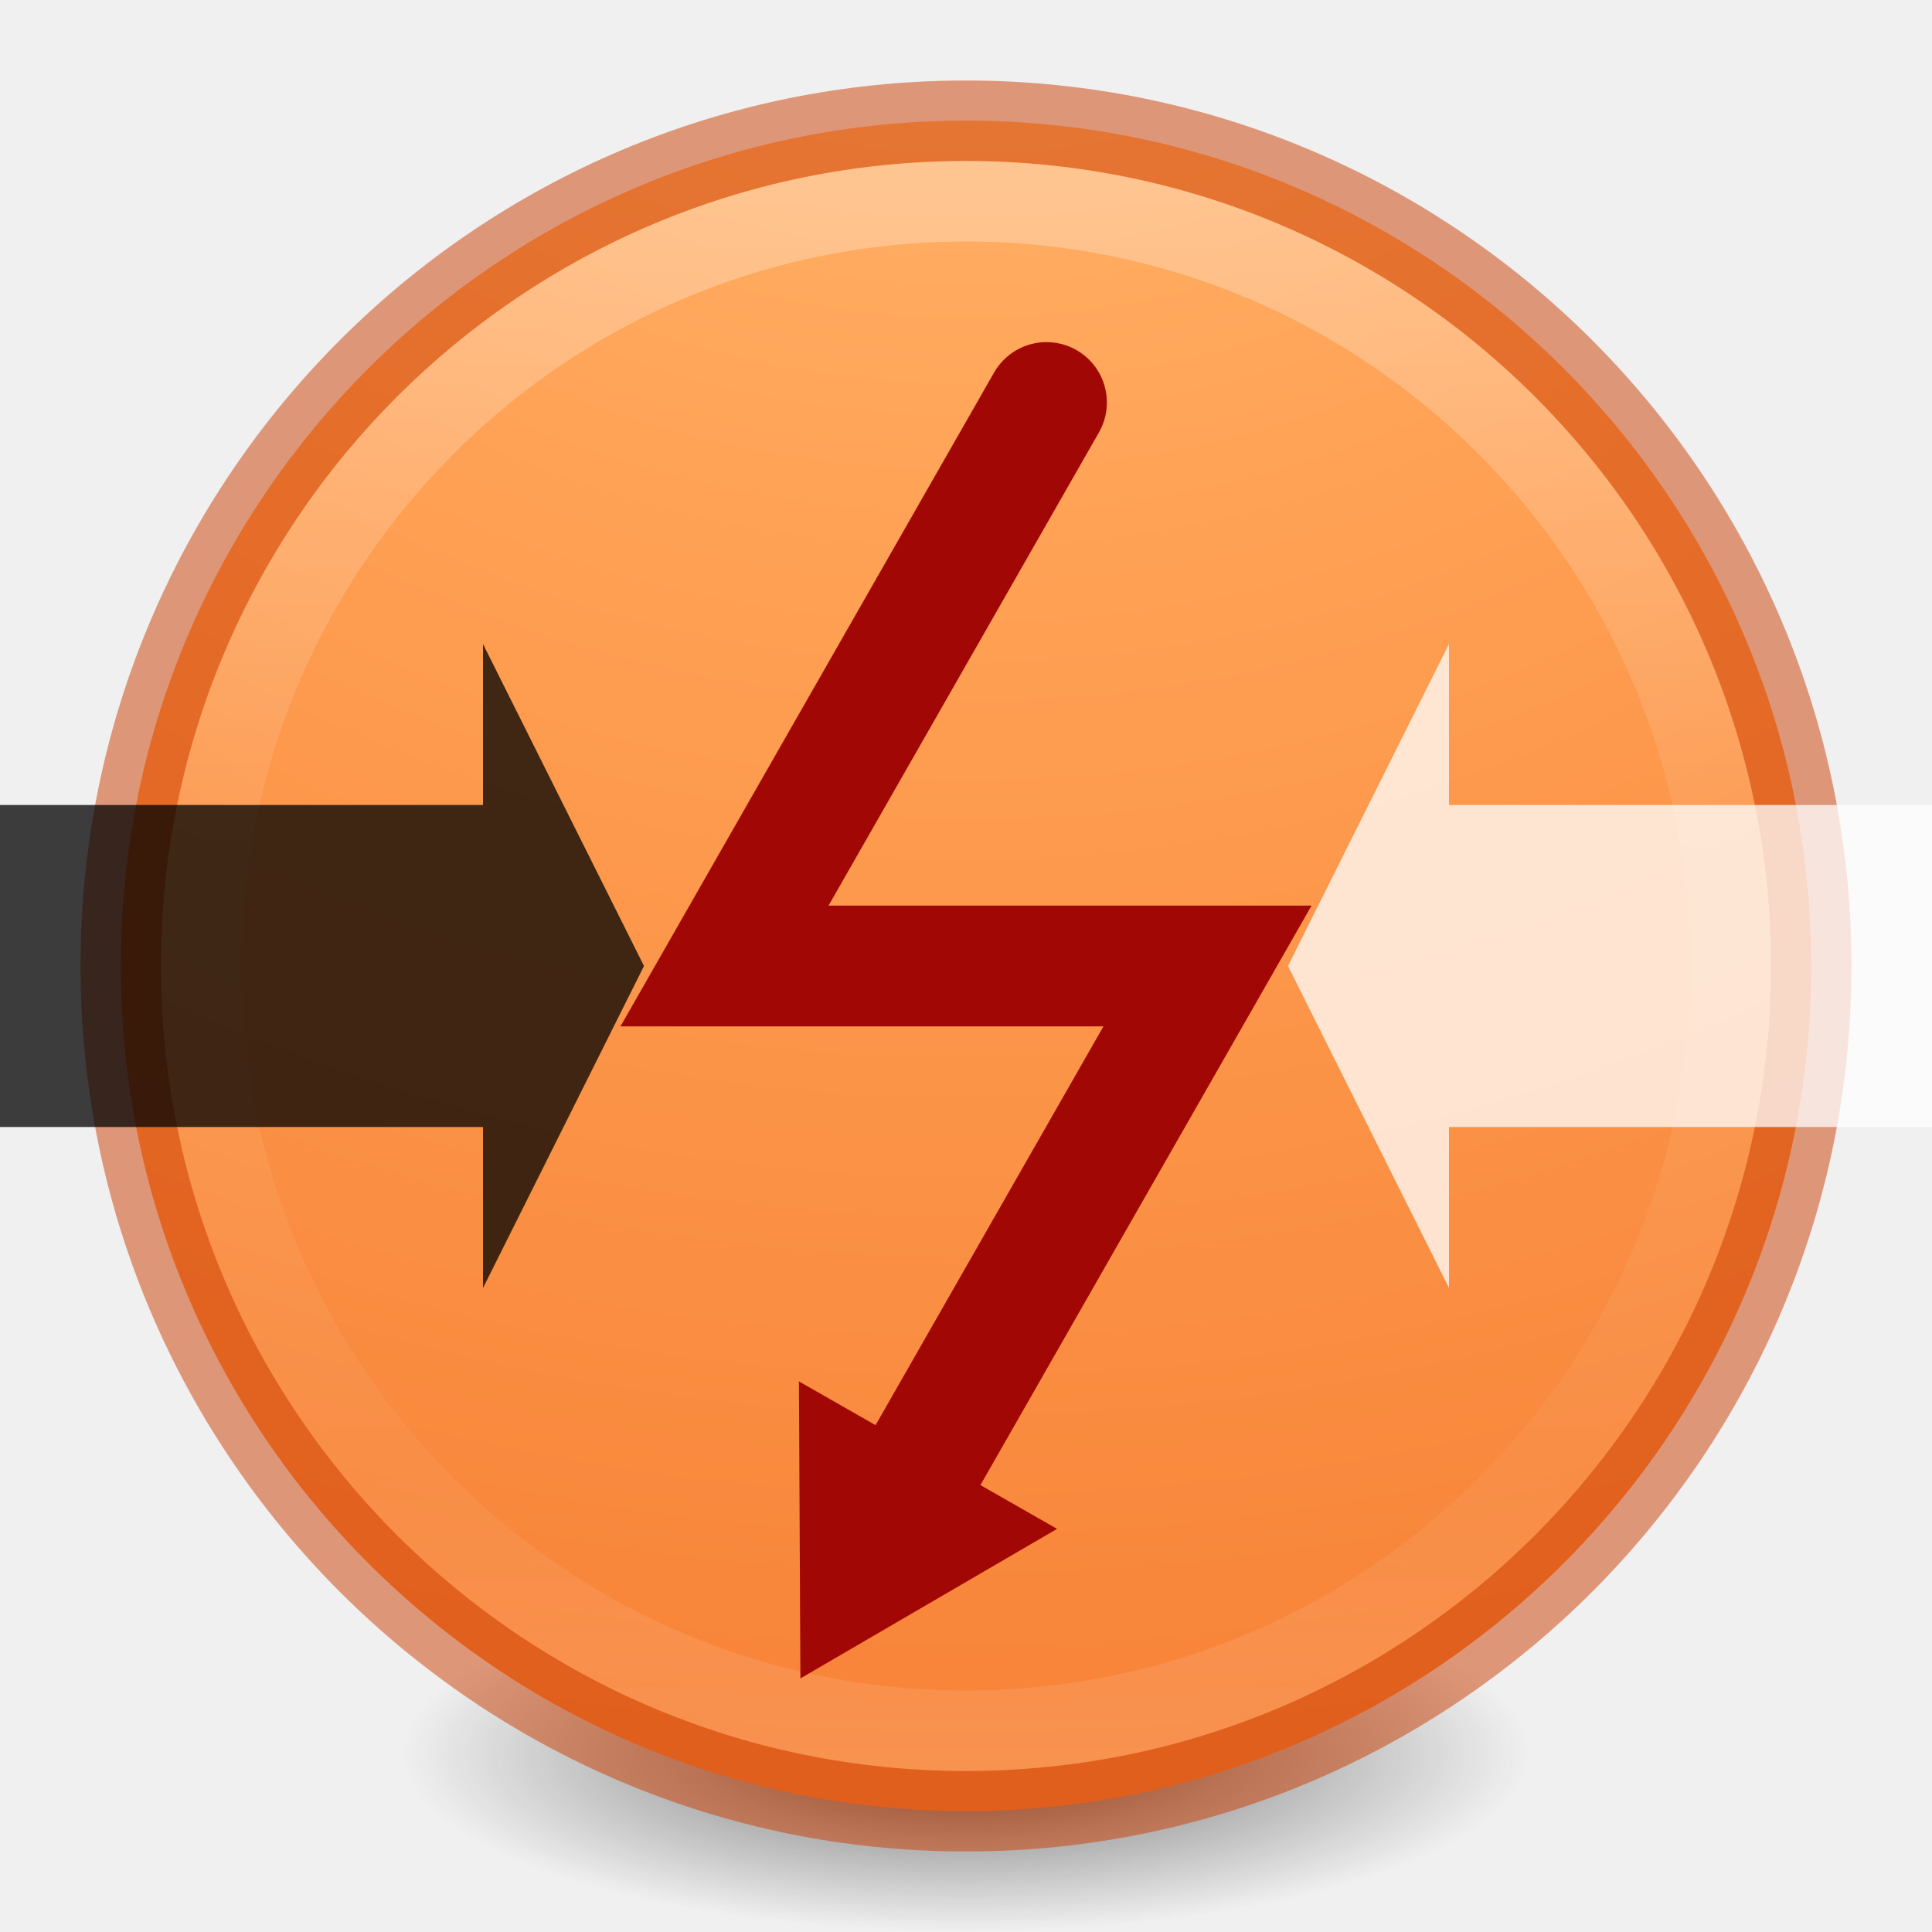
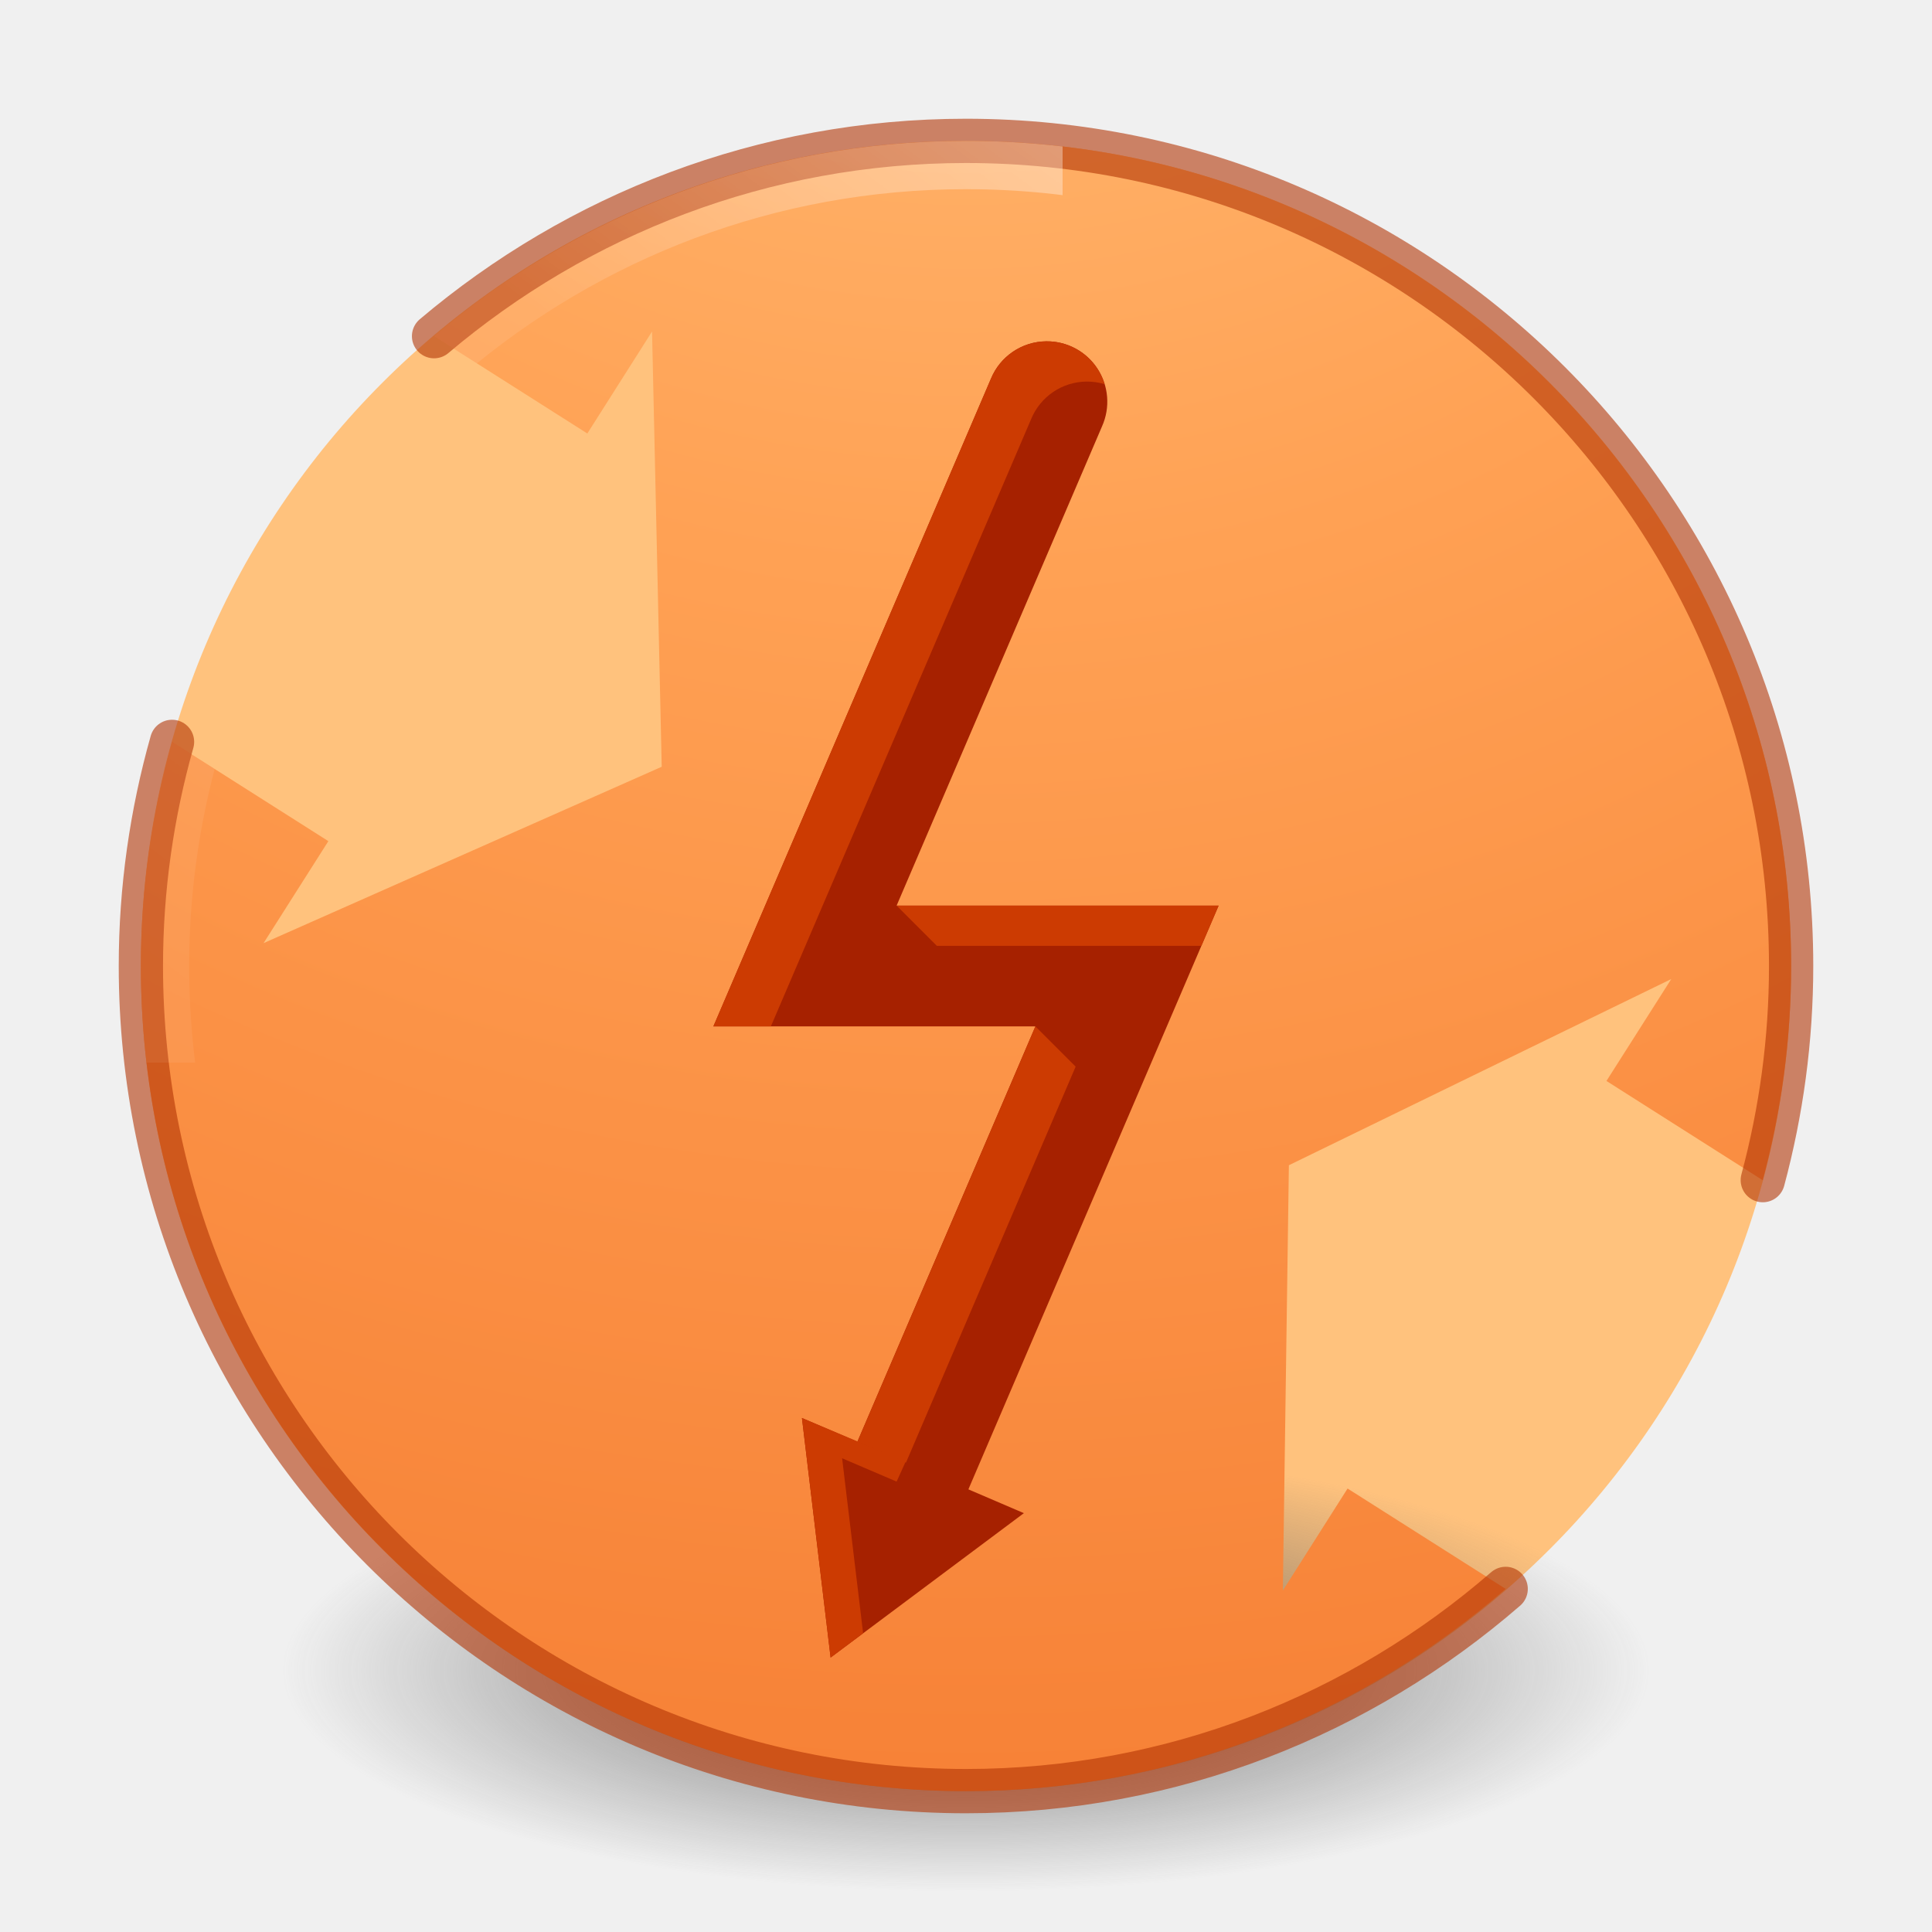
- <svg xmlns="http://www.w3.org/2000/svg" xmlns:xlink="http://www.w3.org/1999/xlink" version="1.1" width="24" height="24" id="svg4505">
-   <defs id="defs4507">
-     <linearGradient id="linearGradient3820-7-2-2">
-       <stop id="stop3822-2-6-36" style="stop-color:#3d3d3d;stop-opacity:1" offset="0" />
-       <stop id="stop3864-8-7-6" style="stop-color:#686868;stop-opacity:0.498" offset="0.5" />
-       <stop id="stop3824-1-2-4" style="stop-color:#686868;stop-opacity:0" offset="1" />
+ <svg xmlns="http://www.w3.org/2000/svg" xmlns:xlink="http://www.w3.org/1999/xlink" id="svg4031" height="24" width="24" version="1.1">
+   <defs id="defs4033">
+     <linearGradient id="linearGradient950">
+       <stop offset="0" style="stop-color:#ffffff;stop-opacity:1" id="stop942" />
+       <stop offset="0.333" style="stop-color:#ffffff;stop-opacity:0.235" id="stop944" />
+       <stop offset="0.906" style="stop-color:#ffffff;stop-opacity:0.157" id="stop946" />
+       <stop offset="1" style="stop-color:#ffffff;stop-opacity:0.392" id="stop948" />
    </linearGradient>
-     <linearGradient id="linearGradient4011">
-       <stop id="stop4013" style="stop-color:#ffffff;stop-opacity:1" offset="0" />
-       <stop id="stop4015" style="stop-color:#ffffff;stop-opacity:0.235" offset="0.508" />
-       <stop id="stop4017" style="stop-color:#ffffff;stop-opacity:0.157" offset="0.835" />
-       <stop id="stop4019" style="stop-color:#ffffff;stop-opacity:0.392" offset="1" />
+     <linearGradient id="linearGradient3820-7-2-1">
+       <stop offset="0" style="stop-color:#3d3d3d;stop-opacity:1" id="stop3822-2-6-3" />
+       <stop offset="0.5" style="stop-color:#686868;stop-opacity:0.498" id="stop3864-8-7-7" />
+       <stop offset="1" style="stop-color:#686868;stop-opacity:0" id="stop3824-1-2-5" />
    </linearGradient>
+     <radialGradient gradientTransform="matrix(0.1354169,0,0,0.04381136,-1.427536,36.59361)" gradientUnits="userSpaceOnUse" xlink:href="#linearGradient3820-7-2-1" id="radialGradient3018" fy="186.171" fx="99.157" r="62.769" cy="186.171" cx="99.157" />
+     <linearGradient id="linearGradient4011-7">
+       <stop offset="0" style="stop-color:#ffffff;stop-opacity:1" id="stop4013-4" />
+       <stop offset="0.508" style="stop-color:#ffffff;stop-opacity:0.235" id="stop4015-61" />
+       <stop offset="0.835" style="stop-color:#ffffff;stop-opacity:0.157" id="stop4017-2" />
+       <stop offset="1" style="stop-color:#ffffff;stop-opacity:0.392" id="stop4019-2" />
+     </linearGradient>
+     <linearGradient id="linearGradient8838-4">
+       <stop offset="0" style="stop-color:#000000;stop-opacity:1" id="stop8840-4" />
+       <stop offset="1" style="stop-color:#000000;stop-opacity:0" id="stop8842-8" />
+     </linearGradient>
+     <linearGradient gradientTransform="matrix(0.5135135,0,0,0.5135135,-0.836132,22.97872)" gradientUnits="userSpaceOnUse" xlink:href="#linearGradient4011-7" id="linearGradient3741" y2="42.884" x2="71.204" y1="7.831" x1="71.204" />
+     <radialGradient gradientTransform="matrix(1.129412,0,0,0.2823525,-34.72941,43.69412)" gradientUnits="userSpaceOnUse" xlink:href="#linearGradient8838-4" id="radialGradient3748" fy="4.625" fx="62.625" r="10.625" cy="4.625" cx="62.625" />
    <linearGradient id="linearGradient4632-92-3-0-8-1-6-6">
-       <stop id="stop4634-68-8-0-2-9-1-1" style="stop-color:#fafafa;stop-opacity:1" offset="0" />
-       <stop id="stop4636-8-21-7-1-4-9-4" style="stop-color:#e1e1e1;stop-opacity:1" offset="1" />
+       <stop offset="0" style="stop-color:#fafafa;stop-opacity:1" id="stop4634-68-8-0-2-9-1-1" />
+       <stop offset="1" style="stop-color:#e1e1e1;stop-opacity:1" id="stop4636-8-21-7-1-4-9-4" />
    </linearGradient>
-     <linearGradient id="linearGradient3104-8-8-97-4-6-2-0-1-4-0-5-8-3-9-1-4">
-       <stop id="stop3106-5-4-3-5-0-1-61-9-2-7-3-3-2-6-9-2" style="stop-color:#000000;stop-opacity:0.322" offset="0" />
-       <stop id="stop3108-4-3-7-8-2-4-01-9-9-0-6-4-3-7-7-3" style="stop-color:#000000;stop-opacity:0.278" offset="1" />
+     <radialGradient xlink:href="#linearGradient4632-92-3-0-8-1-6-6" id="radialGradient3398" gradientUnits="userSpaceOnUse" gradientTransform="matrix(0,1.218944,-1.289497,-3.3177771e-8,46.89601,18.35099)" cx="6.275" cy="8.45" fx="6.275" fy="8.45" r="20" />
+     <linearGradient xlink:href="#linearGradient3104-8-8-97-4-6-2-0-1-4-0-5-8-3-9-1" id="linearGradient4200-6" gradientUnits="userSpaceOnUse" gradientTransform="matrix(0.8074983,0,0,0.833744,113.0116,-2.35899)" x1="-95.838" y1="54.2" x2="-95.838" y2="5.176" />
+     <linearGradient id="linearGradient3104-8-8-97-4-6-2-0-1-4-0-5-8-3-9-1">
+       <stop offset="0" style="stop-color:#000000;stop-opacity:0.322" id="stop3106-5-4-3-5-0-1-61-9-2-7-3-3-2-6-9" />
+       <stop offset="1" style="stop-color:#000000;stop-opacity:0.278" id="stop3108-4-3-7-8-2-4-01-9-9-0-6-4-3-7-7" />
    </linearGradient>
-     <linearGradient gradientTransform="matrix(0.7756246,0,0,0.7756249,-43.98157,-9.614261)" gradientUnits="userSpaceOnUse" xlink:href="#linearGradient4806-9" id="linearGradient3097" y2="40.496" x2="71.204" y1="15.369" x1="71.204" />
-     <linearGradient id="linearGradient4806-9">
-       <stop offset="0" style="stop-color:#ffffff;stop-opacity:1" id="stop4808-49" />
-       <stop offset="0.424" style="stop-color:#ffffff;stop-opacity:0.235" id="stop4810-05" />
-       <stop offset="0.821" style="stop-color:#ffffff;stop-opacity:0.157" id="stop4812-6" />
-       <stop offset="1" style="stop-color:#ffffff;stop-opacity:0.392" id="stop4814-7" />
+     <linearGradient id="linearGradient2867-449-88-871-390-598-476-591-434-148-57-177-3-8-8">
+       <stop id="stop3750-8-9-0" style="stop-color:#ffc27d;stop-opacity:1" offset="0" />
+       <stop id="stop3752-3-2-2" style="stop-color:#ffa154;stop-opacity:1" offset="0.262" />
+       <stop id="stop3754-7-2-2" style="stop-color:#f37329;stop-opacity:1" offset="0.705" />
+       <stop id="stop3756-9-3-05" style="stop-color:#273445;stop-opacity:1" offset="1" />
    </linearGradient>
-     <radialGradient gradientTransform="matrix(0.1115198,0,0,0.03548359,0.942029,15.16673)" gradientUnits="userSpaceOnUse" xlink:href="#linearGradient3820-7-2-2" id="radialGradient3108" fy="186.171" fx="99.157" r="62.769" cy="186.171" cx="99.157" />
-     <linearGradient x1="71.204" y1="7.831" x2="71.204" y2="42.884" id="linearGradient3364-8" xlink:href="#linearGradient4011" gradientUnits="userSpaceOnUse" gradientTransform="matrix(0.2162162,0,0,0.2162162,2.990049,13.01735)" />
-     <radialGradient cx="6.275" cy="8.45" r="20" fx="6.275" fy="8.45" id="radialGradient3370-2" xlink:href="#linearGradient4632-92-3-0-8-1-6-6" gradientUnits="userSpaceOnUse" gradientTransform="matrix(0,0.5485247,-0.5802737,-1.4929998e-8,23.4032,10.55795)" />
-     <linearGradient x1="-95.838" y1="54.2" x2="-95.838" y2="5.176" id="linearGradient3373-2-5" xlink:href="#linearGradient3104-8-8-97-4-6-2-0-1-4-0-5-8-3-9-1-4" gradientUnits="userSpaceOnUse" gradientTransform="matrix(0.5383322,0,0,0.5558293,33.38199,-4.173296)" />
-     <linearGradient id="linearGradient2867-449-88-871-390-598-476-591-434-148-57-177-3-8-8">
-       <stop offset="0" style="stop-color:#ffc27d;stop-opacity:1" id="stop3750-8-9-0" />
-       <stop offset="0.262" style="stop-color:#ffa154;stop-opacity:1" id="stop3752-3-2-2" />
-       <stop offset="0.705" style="stop-color:#f37329;stop-opacity:1" id="stop3754-7-2-2-9" />
-       <stop offset="1" style="stop-color:#273445;stop-opacity:1" id="stop3756-9-3-05" />
+     <linearGradient id="linearGradient4011-8">
+       <stop id="stop4013-9" style="stop-color:#ffffff;stop-opacity:1" offset="0" />
+       <stop id="stop4015-2" style="stop-color:#ffffff;stop-opacity:0.235" offset="0.508" />
+       <stop id="stop4017-28" style="stop-color:#ffffff;stop-opacity:0.157" offset="0.835" />
+       <stop id="stop4019-23" style="stop-color:#ffffff;stop-opacity:0.392" offset="1" />
    </linearGradient>
-     <radialGradient gradientTransform="matrix(0,2.560977,-2.709208,-6.9705848e-8,34.89223,-9.508867)" gradientUnits="userSpaceOnUse" xlink:href="#linearGradient2867-449-88-871-390-598-476-591-434-148-57-177-3-8-8" id="radialGradient3386" fy="8.45" fx="1.198" r="20" cy="8.45" cx="1.198" />
+     <linearGradient y2="44.341" x2="71.204" y1="6.238" x1="71.204" gradientTransform="matrix(1.054054,0,0,1.054054,-51.611,-2.727901)" gradientUnits="userSpaceOnUse" id="linearGradient3540" xlink:href="#linearGradient4011-8" />
+     <radialGradient r="20" fy="8.45" fx="1.198" cy="8.45" cx="1.198" gradientTransform="matrix(0,2.500001,-2.644703,-6.8046185e-8,34.34718,15.00525)" gradientUnits="userSpaceOnUse" id="radialGradient3543" xlink:href="#linearGradient2867-449-88-871-390-598-476-591-434-148-57-177-3-8-8" />
    <marker orient="auto" refY="0" refX="0" id="TriangleOutS" style="overflow:visible">
-       <path id="path4345" d="m 5.77,0 -8.65,5 0,-10 8.65,5 z" style="fill:#a10705;fill-opacity:1;fill-rule:evenodd;stroke:#a10705;stroke-width:1pt;stroke-opacity:1" transform="scale(0.2,0.2)" />
+       <path id="path4345" d="M 5.77,0 -2.88,5 V -5 Z" style="fill:#a10705;fill-opacity:1;fill-rule:evenodd;stroke:#a10705;stroke-width:1pt;stroke-opacity:1" transform="scale(0.2)" />
    </marker>
+     <linearGradient xlink:href="#linearGradient950" id="linearGradient940" x1="36" y1="8" x2="12" y2="40" gradientUnits="userSpaceOnUse" />
+     <radialGradient xlink:href="#linearGradient2867-449-88-871-390-598-476-591-434-148-57-177-3-8-8" id="radialGradient960" gradientUnits="userSpaceOnUse" gradientTransform="matrix(0,5.000002,-5.289406,-1.3609237e-7,68.69436,-17.9895)" cx="1.198" cy="8.45" fx="1.198" fy="8.45" r="20" />
+     <mask maskUnits="userSpaceOnUse" id="mask956">
+       <path id="path958" d="m 24,3.5 c -5.037,0 -9.646,1.831 -13.217,4.852 l 3.809,2.418 1.607,-2.533 0.24,10.814 -9.891,4.381 1.609,-2.533 -3.885,-2.467 C 3.773,20.203 3.5,22.069 3.5,24 c 0,11.311 9.189,20.5 20.5,20.5 5.129,0 9.811,-1.903 13.408,-5.023 l -3.928,-2.494 -1.607,2.533 0.15,-10.566 9.5,-4.627 -1.609,2.531 3.883,2.467 C 44.253,27.623 44.5,25.84 44.5,24 44.5,12.689 35.311,3.5 24,3.5 Z" style="color:#000000;display:inline;overflow:visible;visibility:visible;fill:url(#radialGradient960);fill-opacity:1;fill-rule:nonzero;stroke:none;stroke-width:1;marker:none;enable-background:accumulate" />
+     </mask>
  </defs>
-   <path style="fill:url(#radialGradient3108);fill-opacity:1;stroke:none" id="path3818-0-2-5" d="m 19,21.773 a 7,2.227 0 0 1 -14,0 7,2.227 0 1 1 14,0 z" />
-   <path d="M 12,1.498 C 6.206,1.498 1.5,6.204 1.5,11.998 c 0,5.794 4.706,10.5 10.5,10.5 5.794,0 10.5,-4.706 10.5,-10.5 C 22.5,6.204 17.794,1.498 12,1.498 Z" id="path2555-72" style="color:#000000;display:inline;overflow:visible;visibility:visible;fill:url(#radialGradient3386);fill-opacity:1;fill-rule:nonzero;stroke:none;stroke-width:1;marker:none;enable-background:accumulate" />
-   <path style="color:#000000;clip-rule:nonzero;display:inline;overflow:visible;visibility:visible;opacity:0.5;isolation:auto;mix-blend-mode:normal;color-interpolation:sRGB;color-interpolation-filters:linearRGB;solid-color:#000000;solid-opacity:1;fill:none;fill-opacity:0;fill-rule:nonzero;stroke:#cc3b02;stroke-width:1;stroke-linecap:round;stroke-linejoin:round;stroke-miterlimit:4;stroke-dasharray:none;stroke-dashoffset:0;stroke-opacity:1;marker:none;color-rendering:auto;image-rendering:auto;shape-rendering:auto;text-rendering:auto;enable-background:accumulate" id="path2555-7-1-7" d="M 12,1.5 C 6.206,1.5 1.5,6.206 1.5,12 1.5,17.794 6.206,22.5 12,22.5 17.794,22.5 22.5,17.794 22.5,12 22.5,6.206 17.794,1.5 12,1.5 Z" />
-   <path style="color:#000000;display:inline;overflow:visible;visibility:visible;opacity:0.3;fill:none;stroke:url(#linearGradient3097);stroke-width:1;stroke-linecap:round;stroke-linejoin:round;stroke-miterlimit:4;stroke-dasharray:none;stroke-dashoffset:0;stroke-opacity:1;marker:none;enable-background:accumulate" id="path3421" d="m 21.5,12 c 0,5.247 -4.253,9.5 -9.5,9.5 -5.247,0 -9.5,-4.253 -9.5,-9.5 0,-5.247 4.253,-9.5 9.5,-9.5 5.247,0 9.5,4.253 9.5,9.5 z" />
-   <path style="opacity:0.75;fill:#000000;fill-opacity:1;fill-rule:evenodd;stroke:none;stroke-width:1px;stroke-linecap:butt;stroke-linejoin:miter;stroke-opacity:1" d="m 8,12 -2,-4 0,2 -6,0 0,4 6,0 0,2 z" id="path4183" />
-   <path style="opacity:0.75;fill:#ffffff;fill-opacity:1;fill-rule:evenodd;stroke:none;stroke-width:1px;stroke-linecap:butt;stroke-linejoin:miter;stroke-opacity:1" d="m 16,12 2,-4 0,2 6,0 0,4 -6,0 0,2" id="path4185" />
-   <path style="fill:none;fill-rule:evenodd;stroke:#a10705;stroke-width:1.5;stroke-linecap:round;stroke-linejoin:miter;stroke-miterlimit:4;stroke-dasharray:none;stroke-opacity:1;marker-end:url(#TriangleOutS)" d="m 13,5 -4,7 6,0 -4,7" id="path4191" />
+   <g id="layer1" style="display:none" transform="translate(0,-24)">
+     <rect style="opacity:0.354;fill:#3c5b96;fill-opacity:0.353;fill-rule:evenodd;stroke:none;stroke-width:1;stroke-linecap:round;stroke-linejoin:round;stroke-miterlimit:4;stroke-dasharray:none;stroke-dashoffset:0;stroke-opacity:0.608;paint-order:markers fill stroke" id="rect892" width="24" height="24" x="0" y="24" rx="0.118" ry="0.13" />
+   </g>
+   <g id="layer2" transform="translate(0,-24)">
+     <circle style="opacity:1;fill:#ffc27d;fill-opacity:1;stroke:none;stroke-width:5.123;stroke-linecap:round;stroke-linejoin:round;stroke-miterlimit:4;stroke-dasharray:none;stroke-opacity:1" id="path899" cx="12" cy="36" r="10.25" />
+     <path style="fill:url(#radialGradient3018);fill-opacity:1;stroke:none;stroke-width:1" id="path3818-0-5" d="m 20.5,44.75 a 8.5,2.75 0 1 1 -17,0 8.5,2.75 0 1 1 17,0 z" />
+     <path style="color:#000000;display:inline;overflow:visible;visibility:visible;fill:url(#radialGradient3543);fill-opacity:1;fill-rule:nonzero;stroke:none;stroke-width:1;marker:none;enable-background:accumulate" d="m 12,25.75 c -2.519,0 -4.823,0.916 -6.608,2.426 l 1.904,1.209 0.804,-1.267 0.12,5.407 L 3.274,35.716 4.079,34.449 2.137,33.216 C 1.887,34.102 1.75,35.035 1.75,36 c 0,5.656 4.594,10.25 10.25,10.25 2.565,0 4.905,-0.952 6.704,-2.512 l -1.964,-1.247 -0.804,1.267 0.075,-5.283 4.75,-2.313 -0.805,1.266 1.941,1.233 C 22.126,37.811 22.25,36.92 22.25,36 22.25,30.344 17.656,25.75 12,25.75 Z" id="path2555" />
+     <path id="path930" d="M 21.898,38.66 C 22.126,37.811 22.25,36.92 22.25,36 22.25,30.344 17.656,25.75 12,25.75 c -2.519,0 -4.823,0.916 -6.608,2.426 M 2.137,33.216 C 1.887,34.102 1.75,35.035 1.75,36 c 0,5.656 4.594,10.25 10.25,10.25 2.565,0 4.905,-0.952 6.704,-2.512" style="color:#000000;display:inline;overflow:visible;visibility:visible;fill:none;fill-opacity:1;fill-rule:nonzero;stroke:#b13302;stroke-width:0.55;stroke-linecap:round;stroke-linejoin:round;stroke-opacity:0.585;marker:none;enable-background:accumulate;stroke-miterlimit:4;stroke-dasharray:none" />
+     <path id="path932" d="m 37.408,39.477 c -11.405,-1.092 -2.155,-15.435 6.389,-10.156 m 0,0 C 44.253,27.623 44.5,25.84 44.5,24 44.5,12.689 35.311,3.5 24,3.5 18.963,3.5 14.354,5.331 10.783,8.352 M 4.273,18.432 C 3.773,20.203 3.5,22.069 3.5,24 c 0,11.311 9.189,20.5 20.5,20.5 5.129,0 9.811,-1.903 13.408,-5.023" style="color:#000000;display:inline;overflow:visible;visibility:visible;fill:none;fill-opacity:1;fill-rule:nonzero;stroke:url(#linearGradient940);stroke-width:2.4;stroke-linecap:round;stroke-linejoin:round;stroke-miterlimit:4;stroke-dasharray:none;stroke-opacity:0.559;marker:none;enable-background:accumulate" mask="url(#mask956)" transform="matrix(0.5,0,0,0.5,0,24)" />
+   </g>
+   <g id="layer3" transform="translate(0,-24)">
+     <path id="path4191" d="m 12.996,28.24 a 0.75,0.75 0 0 0 -0.686,0.464 L 8.862,36.75 h 4 l -2.552,5.954 a 0.75,0.75 0 1 0 1.379,0.592 L 15.138,35.25 h -4 l 2.552,-5.954 a 0.75,0.75 0 0 0 -0.693,-1.056 z" style="color:#000000;font-style:normal;font-variant:normal;font-weight:normal;font-stretch:normal;font-size:medium;line-height:normal;font-family:sans-serif;font-variant-ligatures:normal;font-variant-position:normal;font-variant-caps:normal;font-variant-numeric:normal;font-variant-alternates:normal;font-feature-settings:normal;text-indent:0;text-align:start;text-decoration:none;text-decoration-line:none;text-decoration-style:solid;text-decoration-color:#000000;letter-spacing:normal;word-spacing:normal;text-transform:none;writing-mode:lr-tb;direction:ltr;text-orientation:mixed;dominant-baseline:auto;baseline-shift:baseline;text-anchor:start;white-space:normal;shape-padding:0;clip-rule:nonzero;display:inline;overflow:visible;visibility:visible;opacity:1;isolation:auto;mix-blend-mode:normal;color-interpolation:sRGB;color-interpolation-filters:linearRGB;solid-color:#000000;solid-opacity:1;vector-effect:none;fill:#a62100;fill-opacity:1;fill-rule:evenodd;stroke:none;stroke-width:3;stroke-linecap:round;stroke-linejoin:miter;stroke-miterlimit:4;stroke-dasharray:none;stroke-dashoffset:0;stroke-opacity:1;color-rendering:auto;image-rendering:auto;shape-rendering:auto;text-rendering:auto;enable-background:accumulate" />
+     <path style="color:#000000;font-style:normal;font-variant:normal;font-weight:normal;font-stretch:normal;font-size:medium;line-height:normal;font-family:sans-serif;font-variant-ligatures:normal;font-variant-position:normal;font-variant-caps:normal;font-variant-numeric:normal;font-variant-alternates:normal;font-feature-settings:normal;text-indent:0;text-align:start;text-decoration:none;text-decoration-line:none;text-decoration-style:solid;text-decoration-color:#000000;letter-spacing:normal;word-spacing:normal;text-transform:none;writing-mode:lr-tb;direction:ltr;text-orientation:mixed;dominant-baseline:auto;baseline-shift:baseline;text-anchor:start;white-space:normal;shape-padding:0;clip-rule:nonzero;display:inline;overflow:visible;visibility:visible;opacity:1;isolation:auto;mix-blend-mode:normal;color-interpolation:sRGB;color-interpolation-filters:linearRGB;solid-color:#000000;solid-opacity:1;vector-effect:none;fill:#cc3b02;fill-opacity:1;fill-rule:evenodd;stroke:none;stroke-width:3;stroke-linecap:round;stroke-linejoin:miter;stroke-miterlimit:4;stroke-dasharray:none;stroke-dashoffset:0;stroke-opacity:1;color-rendering:auto;image-rendering:auto;shape-rendering:auto;text-rendering:auto;enable-background:accumulate" d="m 12.996,28.24 c -0.301,0.003 -0.571,0.186 -0.686,0.464 L 8.862,36.75 H 9.576 l 3.234,-7.546 c 0.115,-0.278 0.385,-0.461 0.686,-0.464 0.076,-8.1e-4 0.152,0.01 0.226,0.032 -0.097,-0.319 -0.392,-0.536 -0.726,-0.532 z M 11.852,35.25 h -0.714 l 0.5,0.5 h 3.286 l 0.214,-0.5 z m 0.797,2 -2.338,5.454 c -0.176,0.411 0.044,0.884 0.472,1.014 -0.051,-0.169 -0.041,-0.351 0.028,-0.514 L 13.362,37.25 l -0.5,-0.5 z" id="path898" />
+     <path id="path896" d="M 10.318,44.591 9.962,41.615 12.719,42.797 Z" style="fill:#a62100;fill-opacity:1;fill-rule:evenodd;stroke:none;stroke-width:0.6pt;stroke-opacity:1" />
+     <path style="fill:#cc3b02;fill-opacity:1;fill-rule:evenodd;stroke:none;stroke-width:0.6pt;stroke-opacity:1" d="m 9.962,41.615 0.356,2.976 0.404,-0.302 -0.261,-2.174 0.677,0.29 L 11.25,42.158 Z" id="path918" />
+   </g>
</svg>
